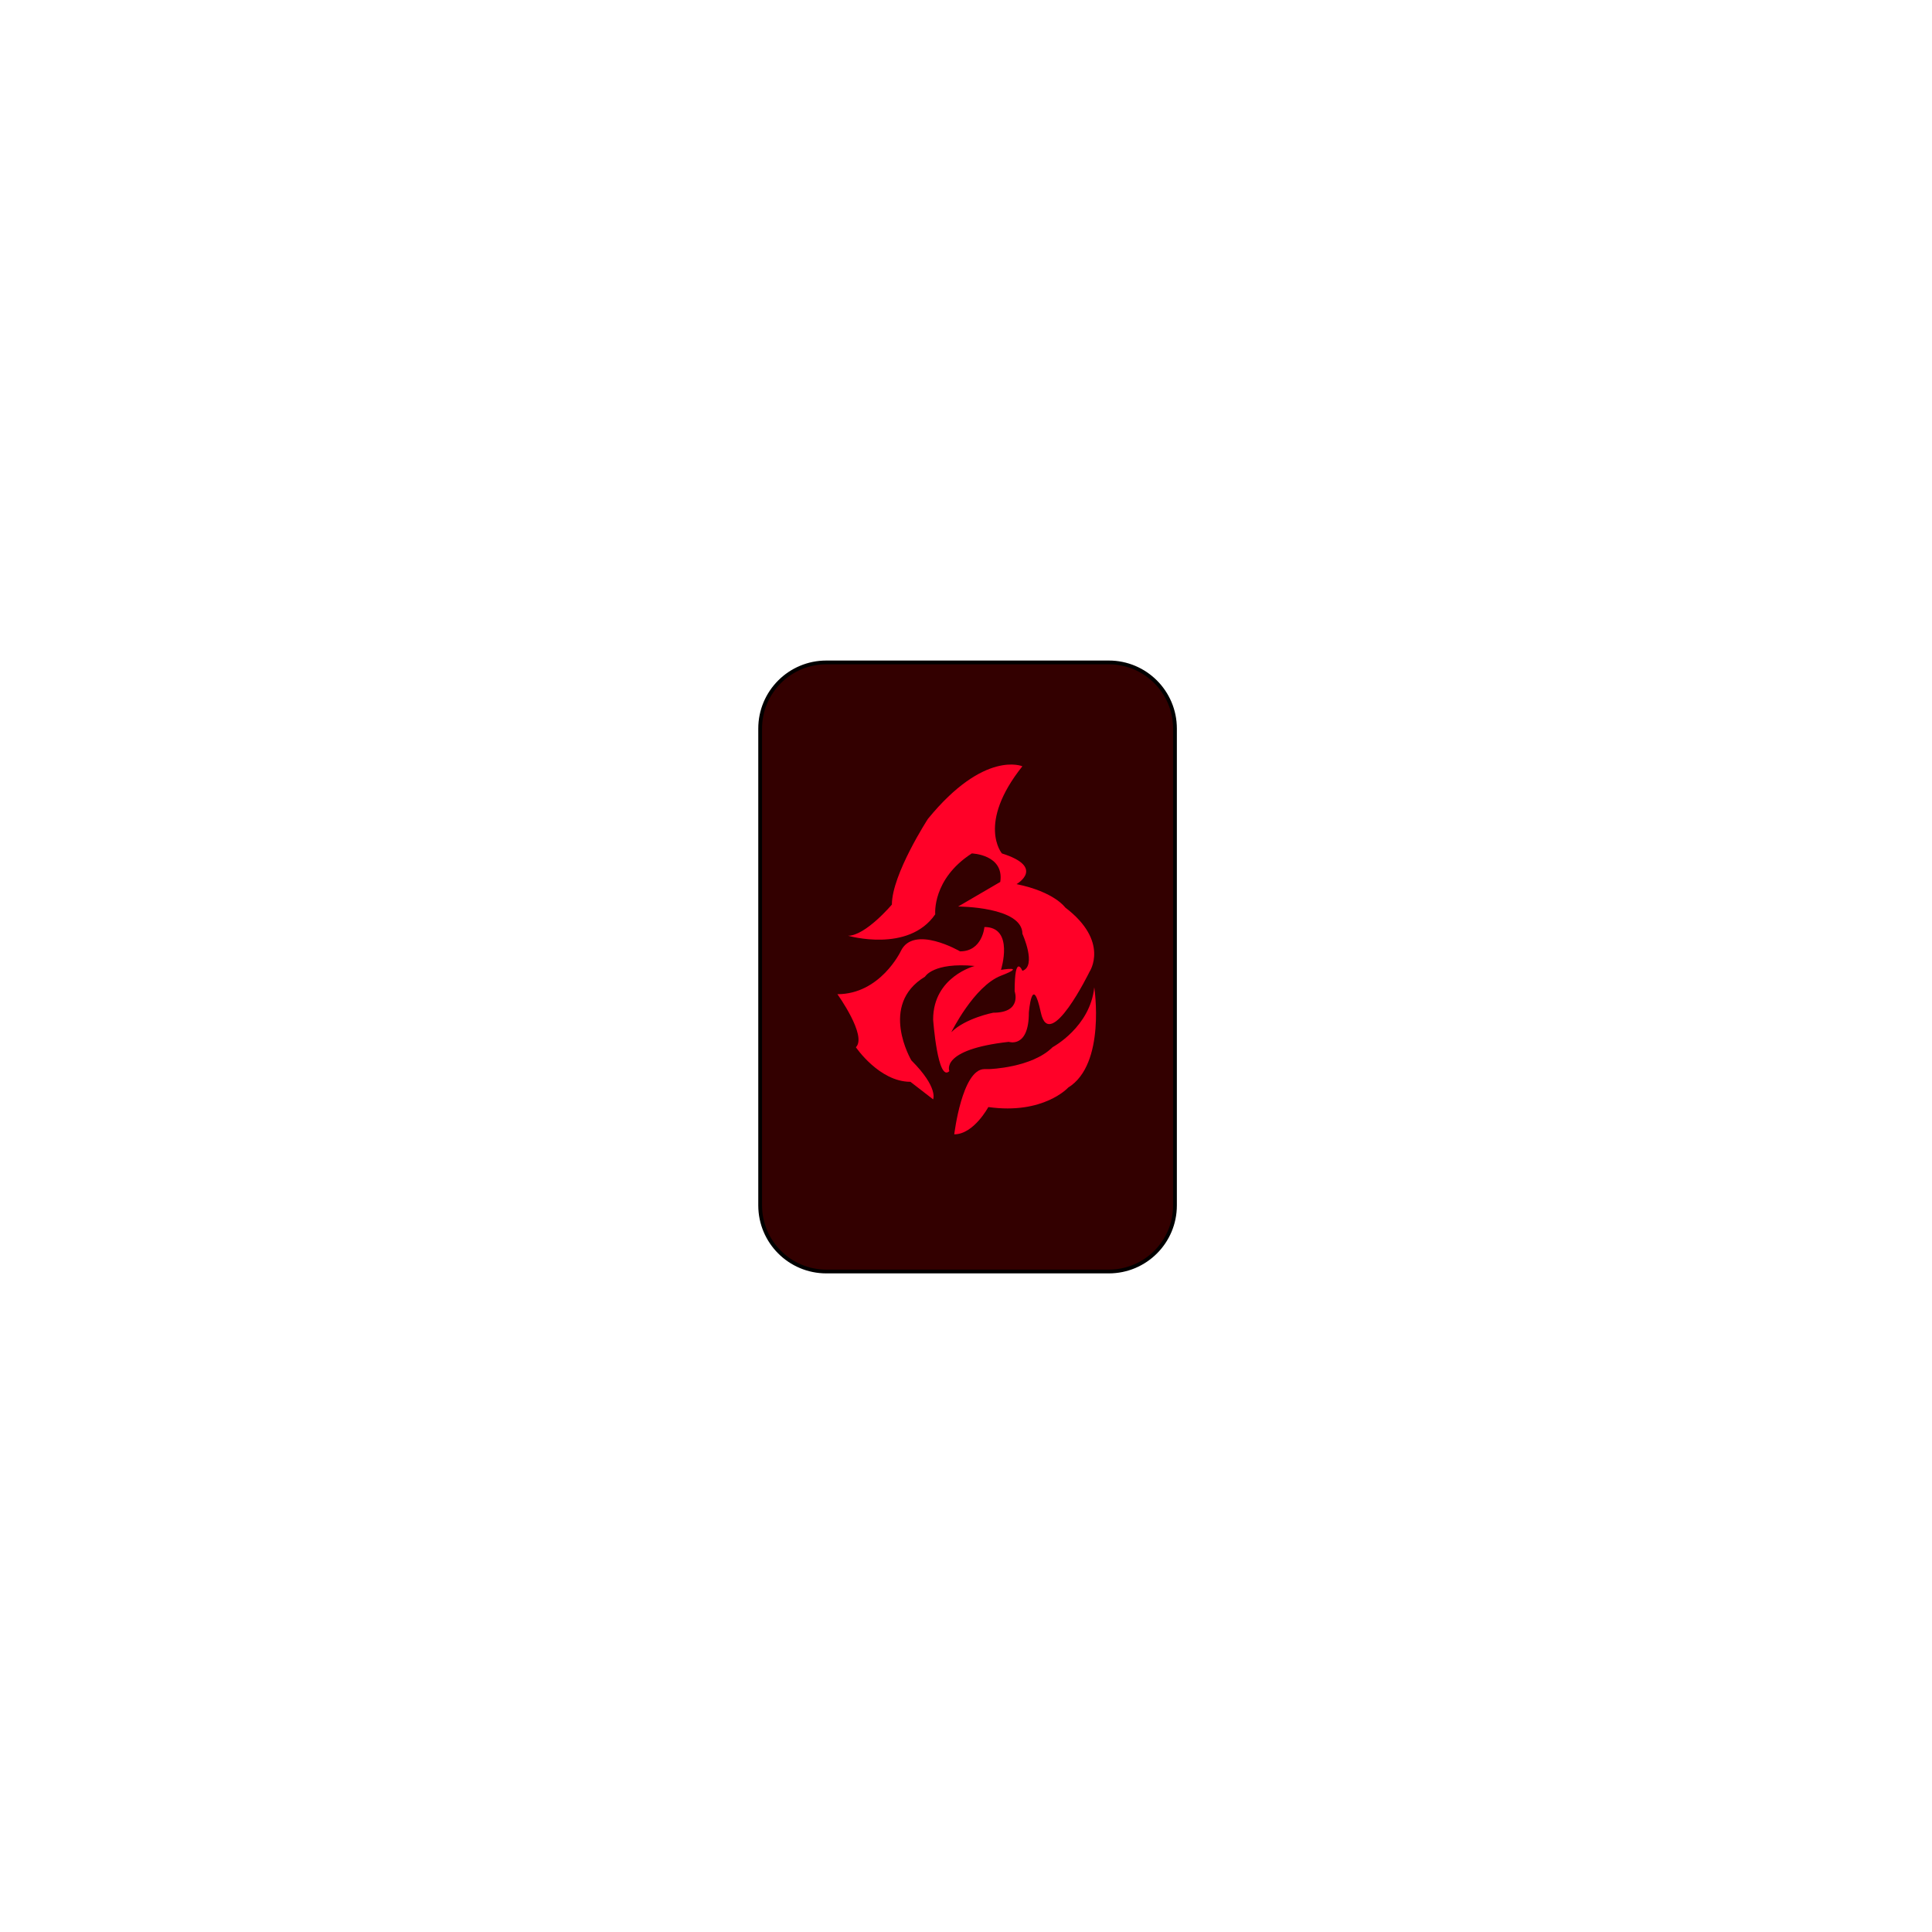
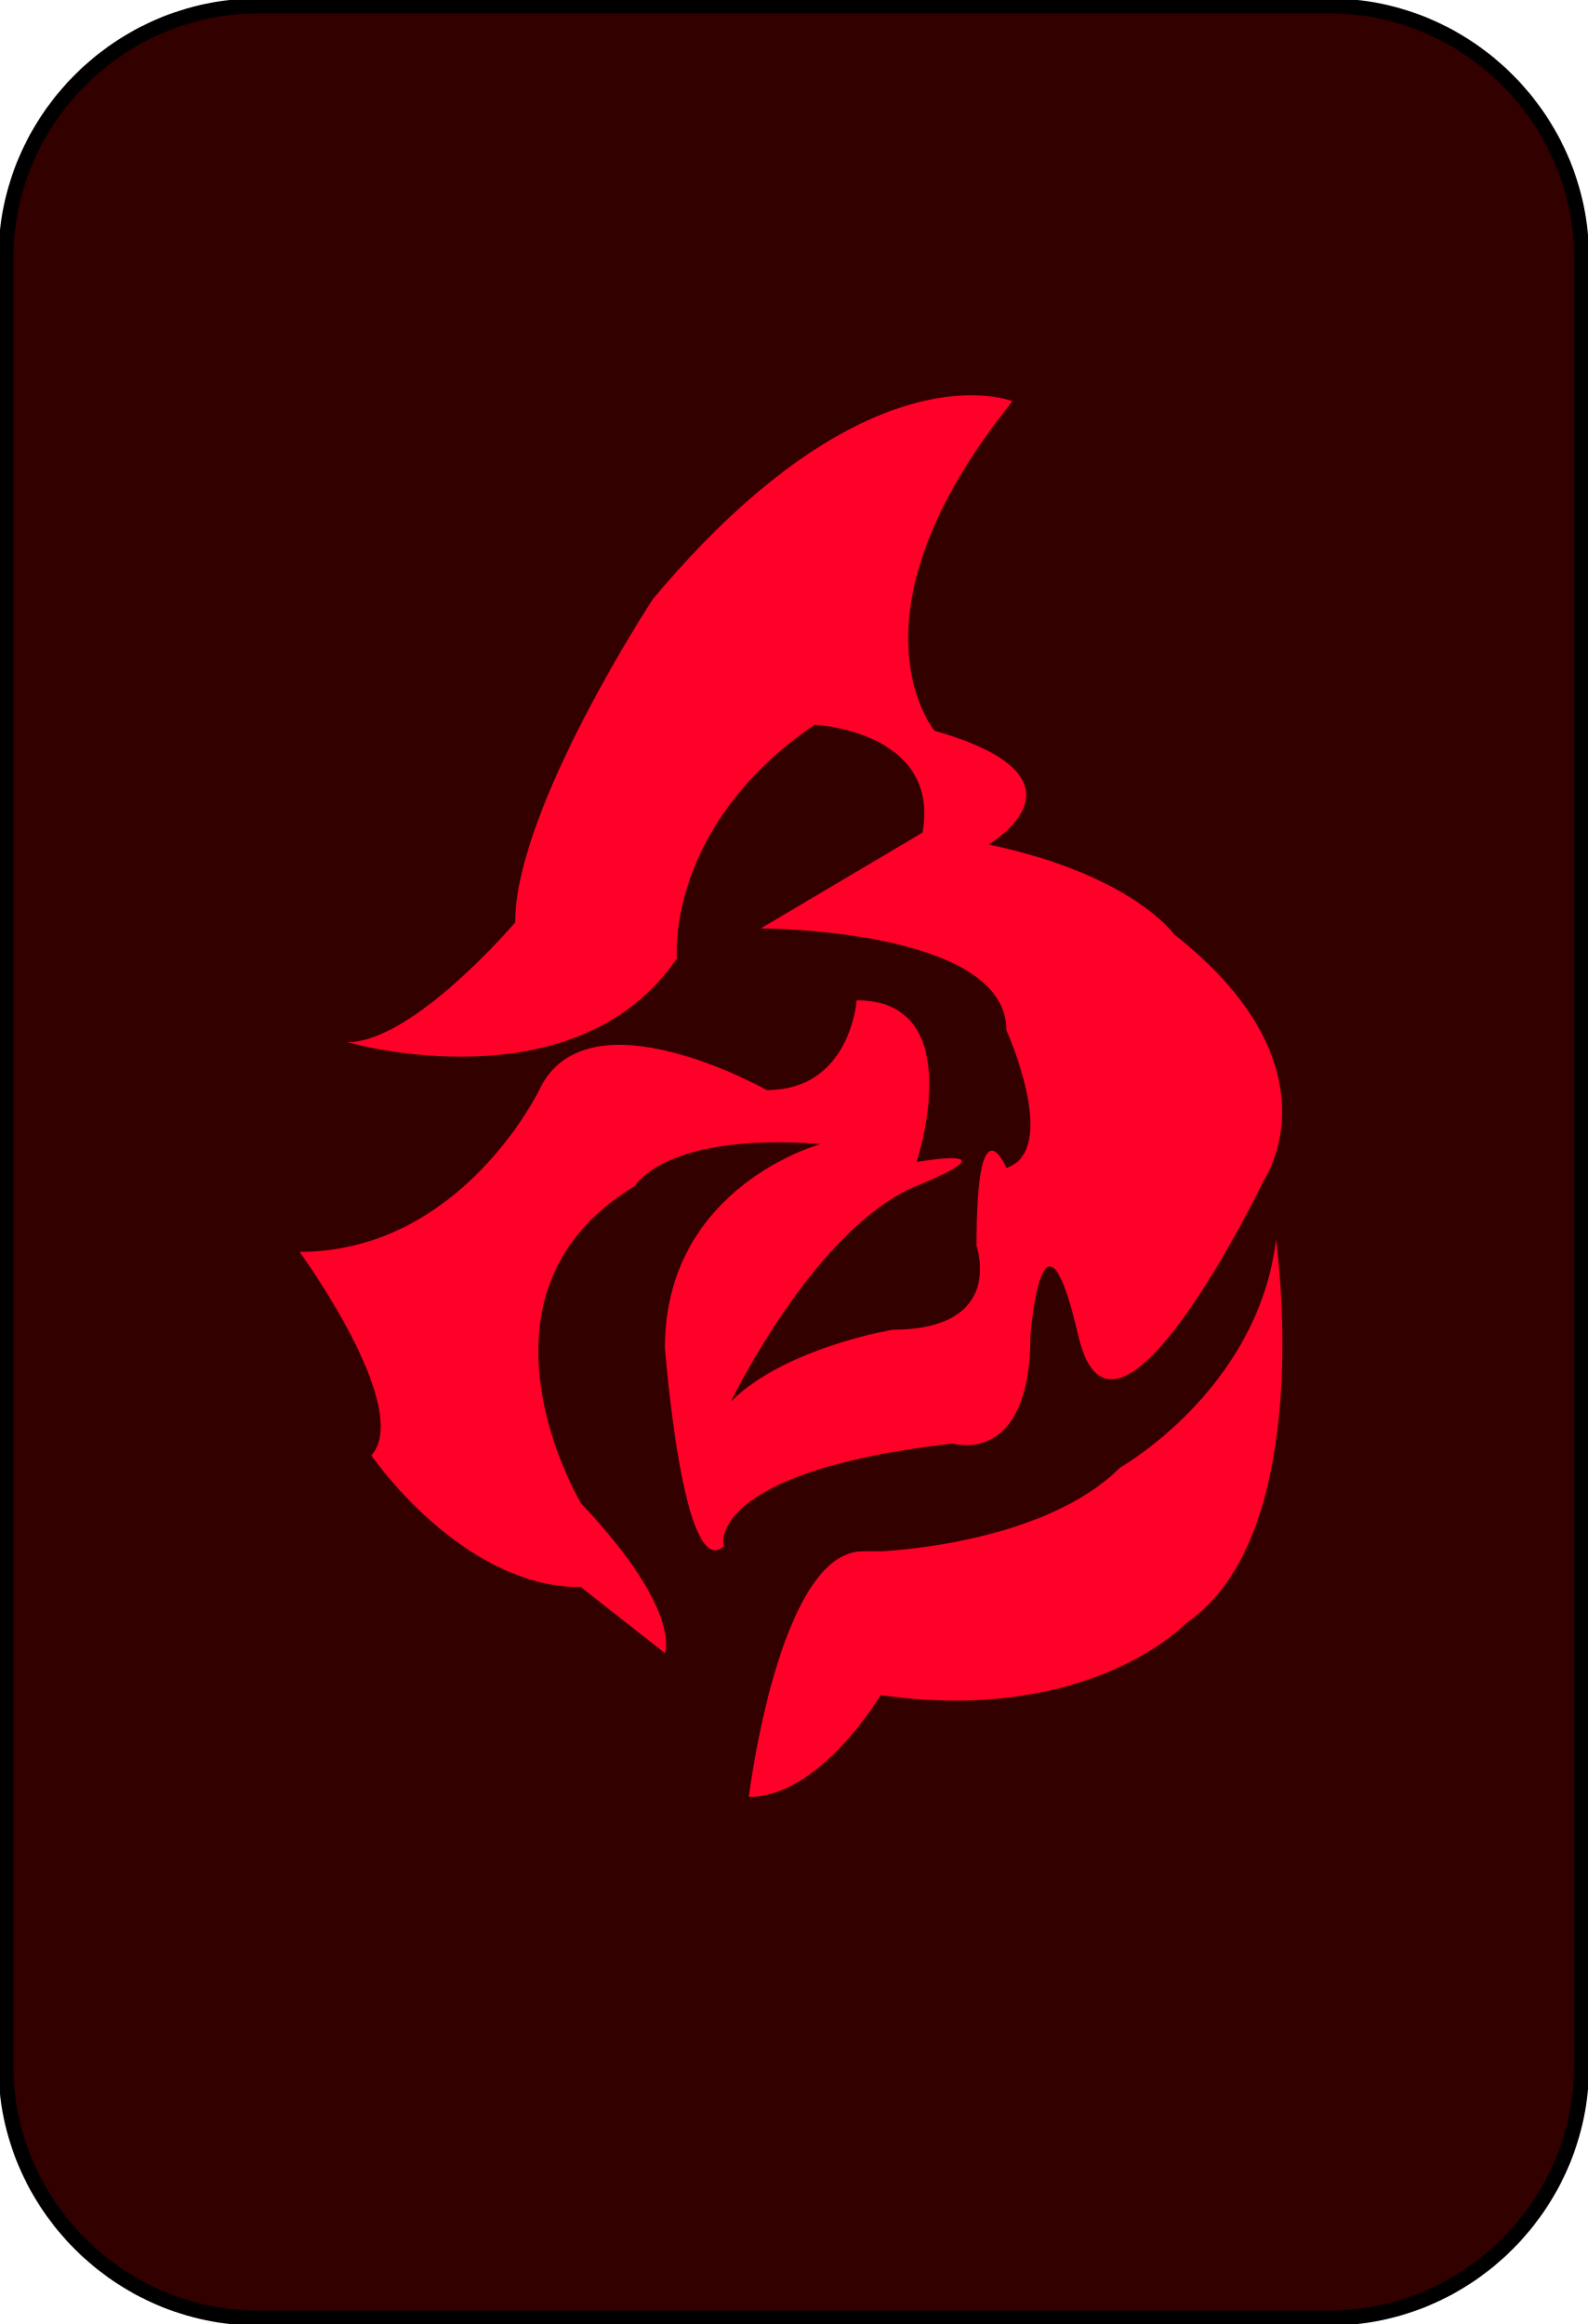
- <svg xmlns="http://www.w3.org/2000/svg" version="1.1" id="Layer_1" x="0px" y="0px" viewBox="0 0 512 512" style="enable-background:new 0 0 512 512;" xml:space="preserve">
+ <svg xmlns="http://www.w3.org/2000/svg" version="1.1" id="Layer_1" x="0px" y="0px" viewBox="0 0 26.5 38.8" style="enable-background:new 0 0 26.5 38.8;" xml:space="preserve">
  <style type="text/css">
- 	.st0{fill:#330000;stroke:#000000;stroke-miterlimit:10;}
+ 	.st0{fill:#330000;stroke:#000000;stroke-width:0.25;stroke-miterlimit:10;}
	.st1{fill:#FF0128;}
</style>
-   <path class="st0" d="M293.85,336.96h-74.87c-9.68,0-17.53-7.85-17.53-17.53V193.08c0-9.68,7.85-17.53,17.53-17.53h74.87  c9.68,0,17.53,7.85,17.53,17.53v126.35C311.39,329.11,303.54,336.96,293.85,336.96z" />
+   <path class="st0" d="M22.2,38.7H4.3c-2.3,0-4.2-1.9-4.2-4.2V4.3C0.1,2,2,0.1,4.3,0.1h17.9c2.3,0,4.2,1.9,4.2,4.2v30.2  C26.4,36.8,24.5,38.7,22.2,38.7z" />
  <g>
-     <path class="st1" d="M267.33,276.1c0,0,5.33,1.81,5.33-7.74c0,0,0.86-10.84,3.18,0c2.32,10.84,12.9-10.84,12.9-10.84   s5.42-8-6.45-17.03c0,0-2.84-4.13-12.9-6.19c0,0,7.81-4.45-3.87-8.13c0,0-6.71-7.87,5.42-23.1c0,0-10.06-4.39-25.03,13.94   c0,0-9.55,14.71-9.55,22.71c0,0-6.97,8.26-11.61,8.26c0,0,16,4.65,23.1-5.68c0,0-0.9-9.29,9.68-16.13c0,0,8.65,0.26,7.55,7.55   l-11.16,6.52c0,0,17.03,0,17.03,7.23c0,0,3.87,8.52,0,9.81c0,0-2.06-4.9-2.06,5.42c0,0,2.06,5.68-5.68,5.68   c0,0-7.35,1.42-11.1,5.16c0,0,6.02-12.21,13.16-14.97c7.14-2.75,0-1.55,0-1.55s3.61-11.35-4.39-11.35c0,0-0.52,6.45-6.45,6.45   c0,0-12.39-7.23-15.74,0c0,0-5.42,11.35-16.77,11.35c0,0,7.94,11.03,4.9,14.06c0,0,6.19,9.16,14.45,9.16l6.02,4.65   c0,0,1.46-3.1-5.76-10.32c0,0-8.76-14.74,3.61-22.19c0,0,2.15-3.87,13.16-2.84c0,0-11.01,2.84-11.01,14.19c0,0,1.2,16.77,4.3,13.68   C251.59,283.84,249.01,278.16,267.33,276.1z" />
-     <path class="st1" d="M289.99,261.64c-1.09,10.58-11.04,15.87-11.04,15.87c-5.48,5.48-16.77,5.81-16.77,5.81c-0.36,0-0.78,0-1.29,0   c-5.94,0-8,17.29-8,17.29c5.16,0,9.03-7.23,9.03-7.23c14.62,2.06,21.16-5.16,21.16-5.16C293.14,282.03,289.99,261.64,289.99,261.64   z" />
+     <path class="st1" d="M15.9,24.1c0,0,1.3,0.4,1.3-1.8c0,0,0.2-2.6,0.8,0c0.6,2.6,3.1-2.6,3.1-2.6s1.3-1.9-1.5-4.1c0,0-0.7-1-3.1-1.5   c0,0,1.9-1.1-0.9-1.9c0,0-1.6-1.9,1.3-5.5c0,0-2.4-1-6,3.3c0,0-2.3,3.5-2.3,5.4c0,0-1.7,2-2.8,2c0,0,3.8,1.1,5.5-1.4   c0,0-0.2-2.2,2.3-3.9c0,0,2.1,0.1,1.8,1.8l-2.7,1.6c0,0,4.1,0,4.1,1.7c0,0,0.9,2,0,2.3c0,0-0.5-1.2-0.5,1.3c0,0,0.5,1.4-1.4,1.4   c0,0-1.8,0.3-2.7,1.2c0,0,1.4-2.9,3.1-3.6c1.7-0.7,0-0.4,0-0.4s0.9-2.7-1-2.7c0,0-0.1,1.5-1.5,1.5c0,0-3-1.7-3.8,0   c0,0-1.3,2.7-4,2.7c0,0,1.9,2.6,1.2,3.4c0,0,1.5,2.2,3.5,2.2l1.4,1.1c0,0,0.3-0.7-1.4-2.5c0,0-2.1-3.5,0.9-5.3c0,0,0.5-0.9,3.1-0.7   c0,0-2.6,0.7-2.6,3.4c0,0,0.3,4,1,3.3C12.1,26,11.5,24.6,15.9,24.1z" />
+     <path class="st1" d="M21.3,20.7c-0.3,2.5-2.6,3.8-2.6,3.8c-1.3,1.3-4,1.4-4,1.4c-0.1,0-0.2,0-0.3,0c-1.4,0-1.9,4.1-1.9,4.1   c1.2,0,2.2-1.7,2.2-1.7c3.5,0.5,5.1-1.2,5.1-1.2C22,25.6,21.3,20.7,21.3,20.7z" />
  </g>
</svg>
